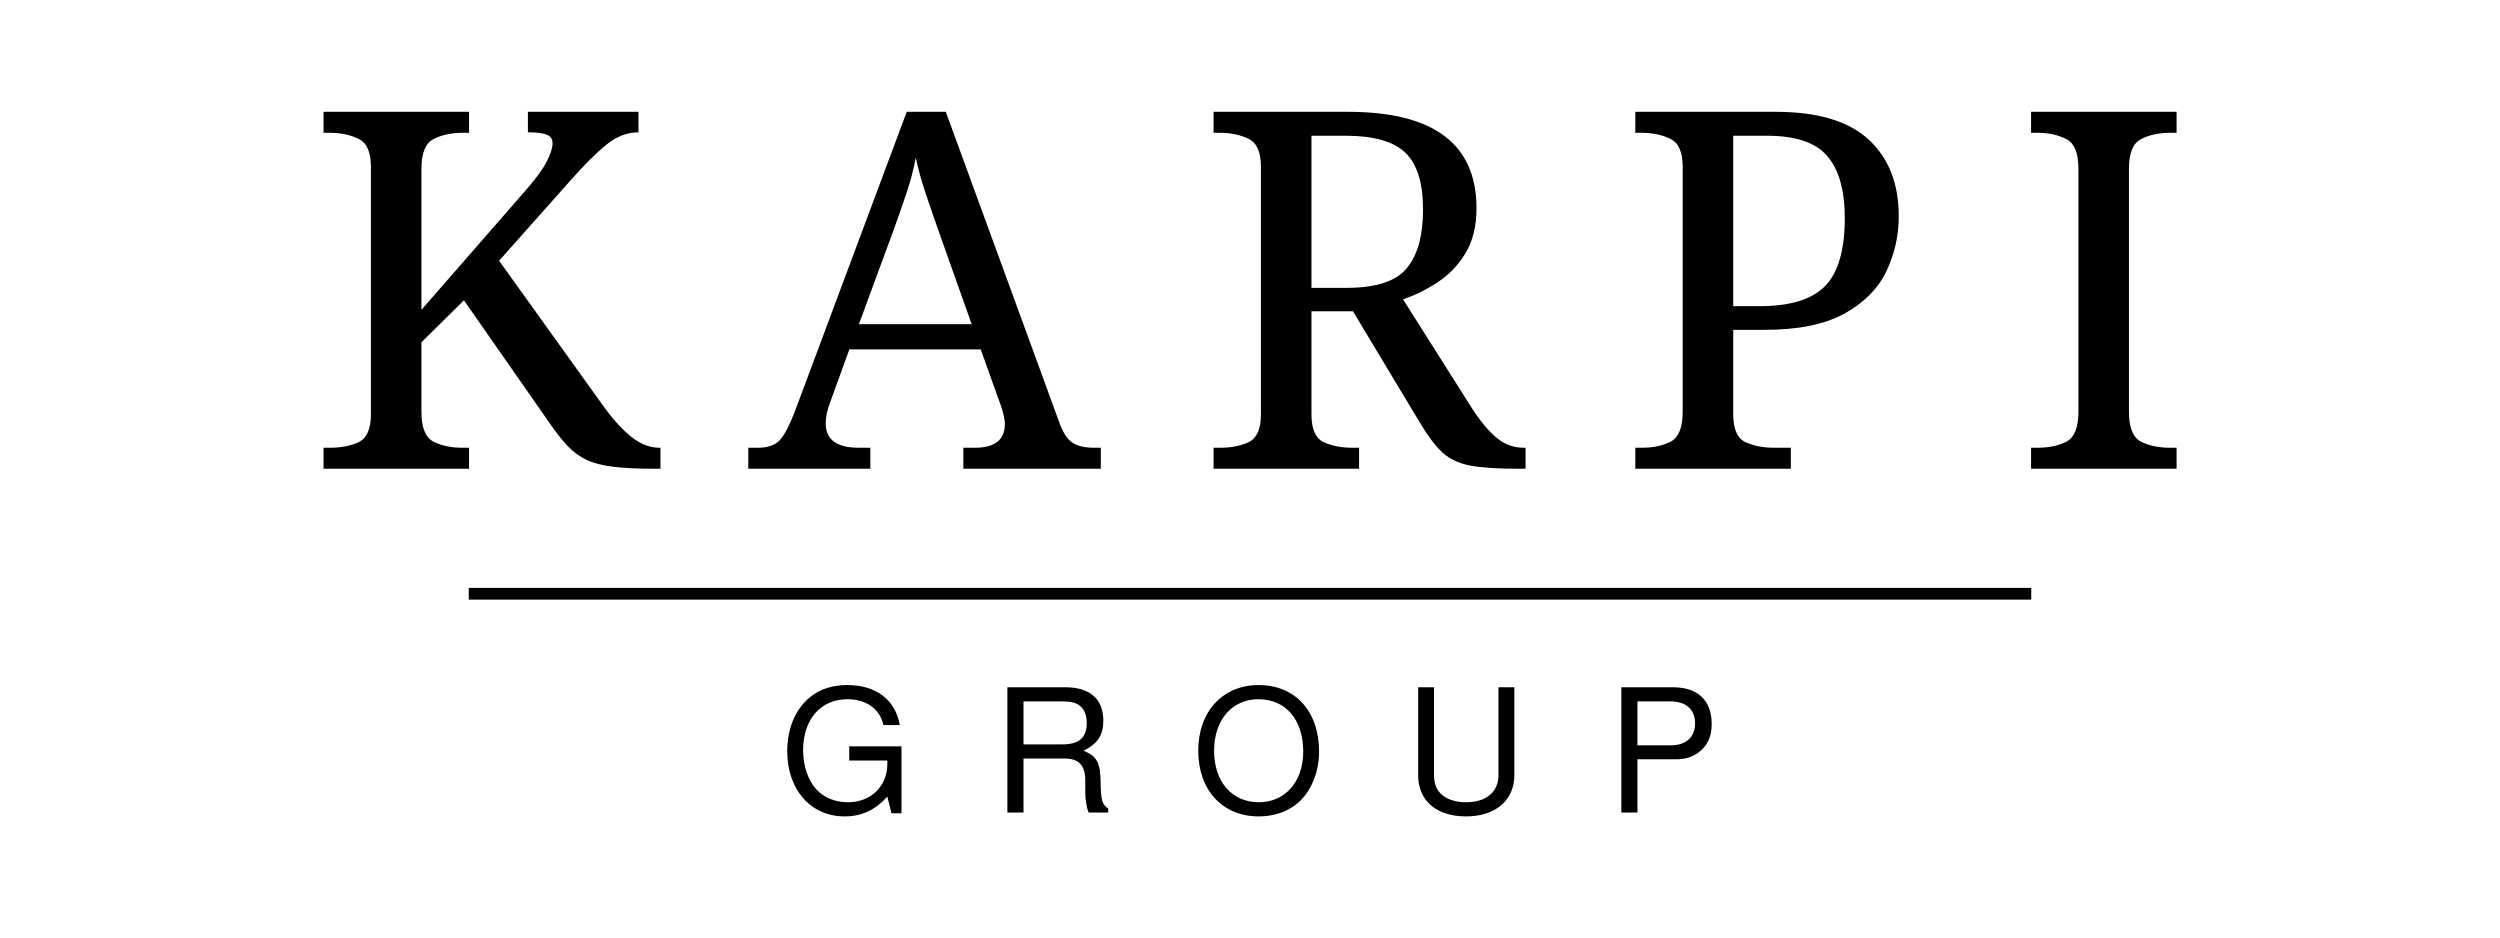
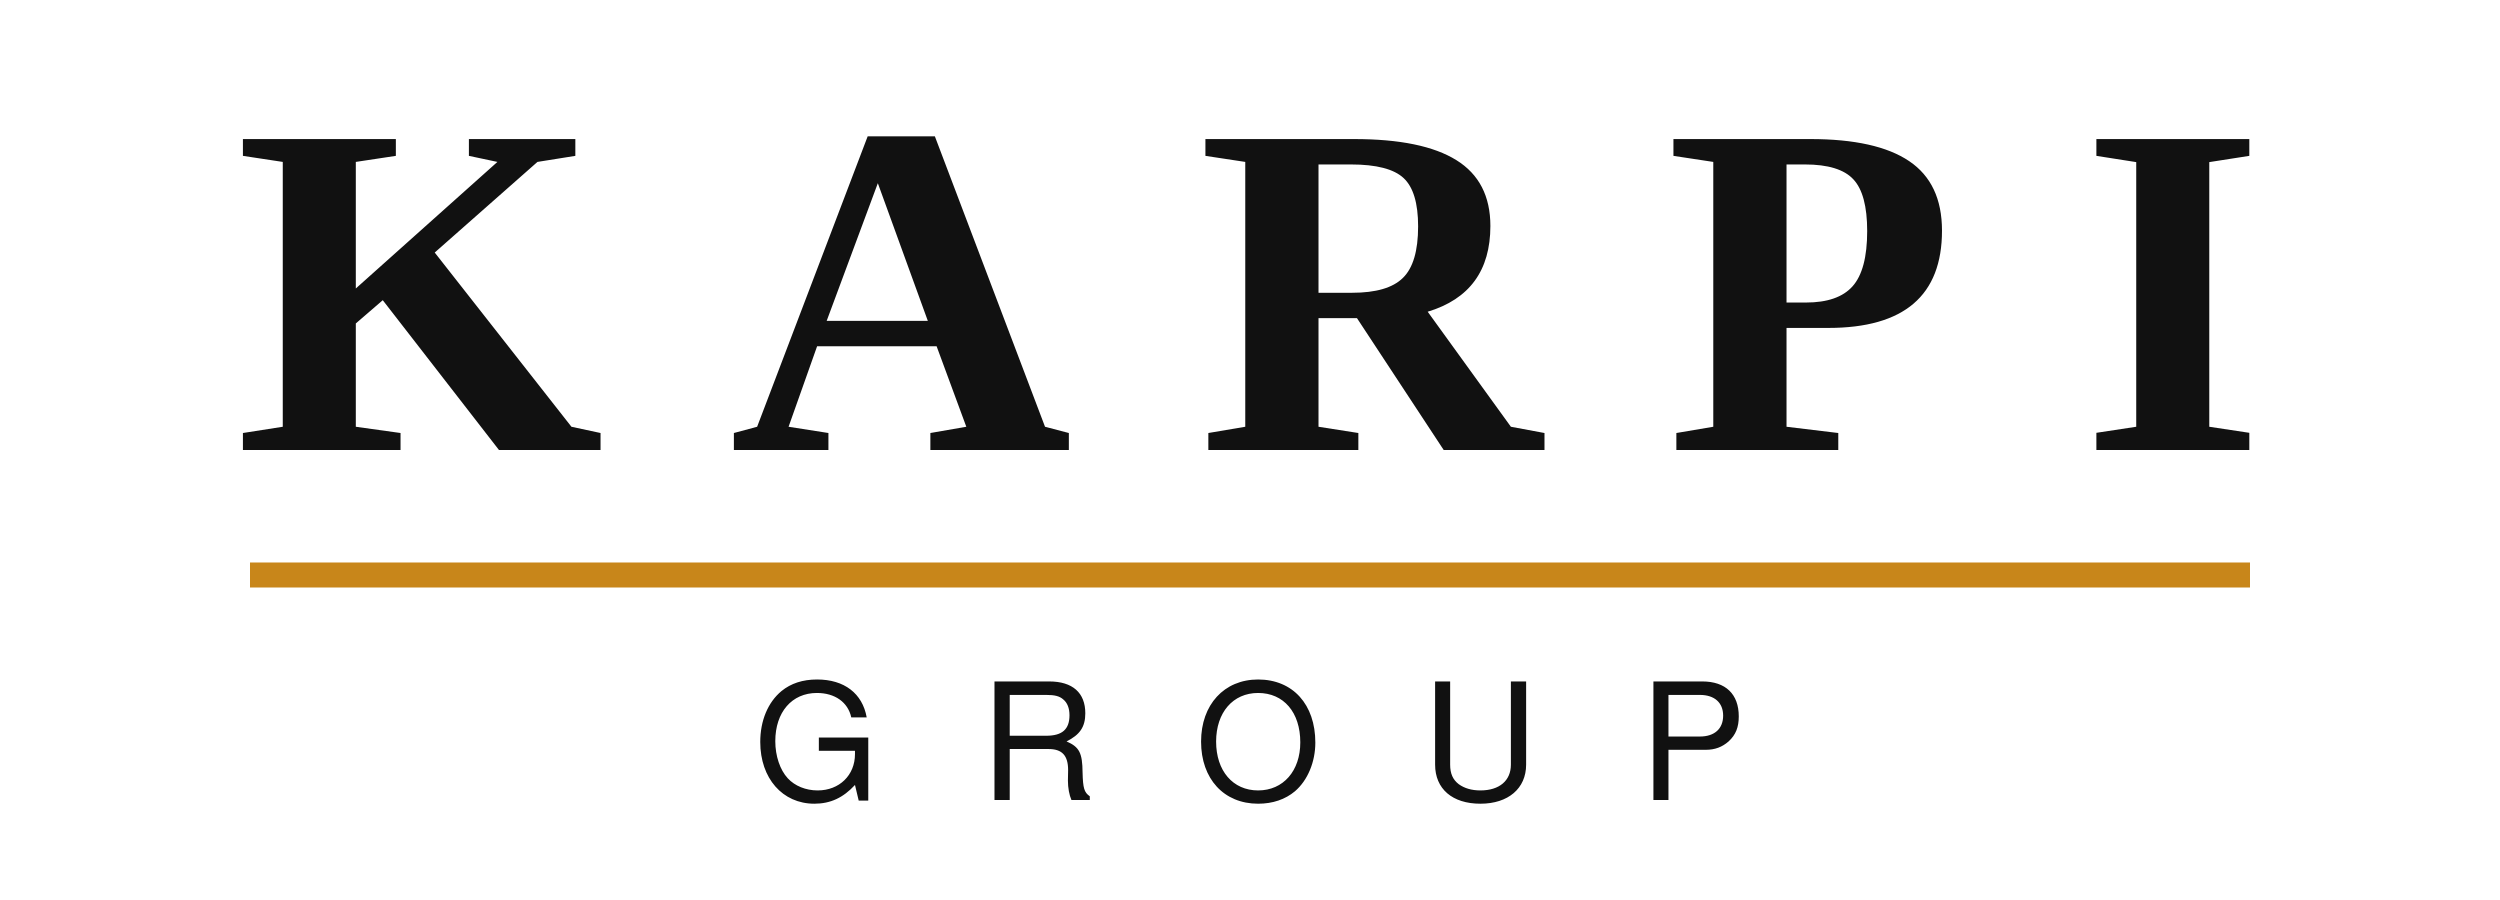
- <svg xmlns="http://www.w3.org/2000/svg" viewBox="0 0 160 60" fill="none">
-   <text x="80" y="30" text-anchor="middle" font-family="'DM Serif Display', Georgia, serif" font-size="32" font-weight="400" letter-spacing="6" fill="currentColor">KARPI</text>
-   <line x1="30" y1="38" x2="130" y2="38" stroke="currentColor" stroke-width="0.75" />
-   <text x="80" y="52" text-anchor="middle" font-family="'DM Sans', Helvetica, sans-serif" font-size="11" font-weight="500" letter-spacing="5" fill="currentColor">GROUP</text>
+ <svg xmlns="http://www.w3.org/2000/svg" viewBox="0 0 200 72" fill="none">
+   <text x="100" y="36" text-anchor="middle" font-family="Georgia, 'Times New Roman', serif" font-size="38" font-weight="700" letter-spacing="10" fill="#111111">KARPI</text>
+   <line x1="20" y1="46" x2="180" y2="46" stroke="#C8861A" stroke-width="2" />
+   <text x="100" y="64" text-anchor="middle" font-family="Helvetica, Arial, sans-serif" font-size="13" font-weight="400" letter-spacing="8" fill="#111111">GROUP</text>
</svg>
